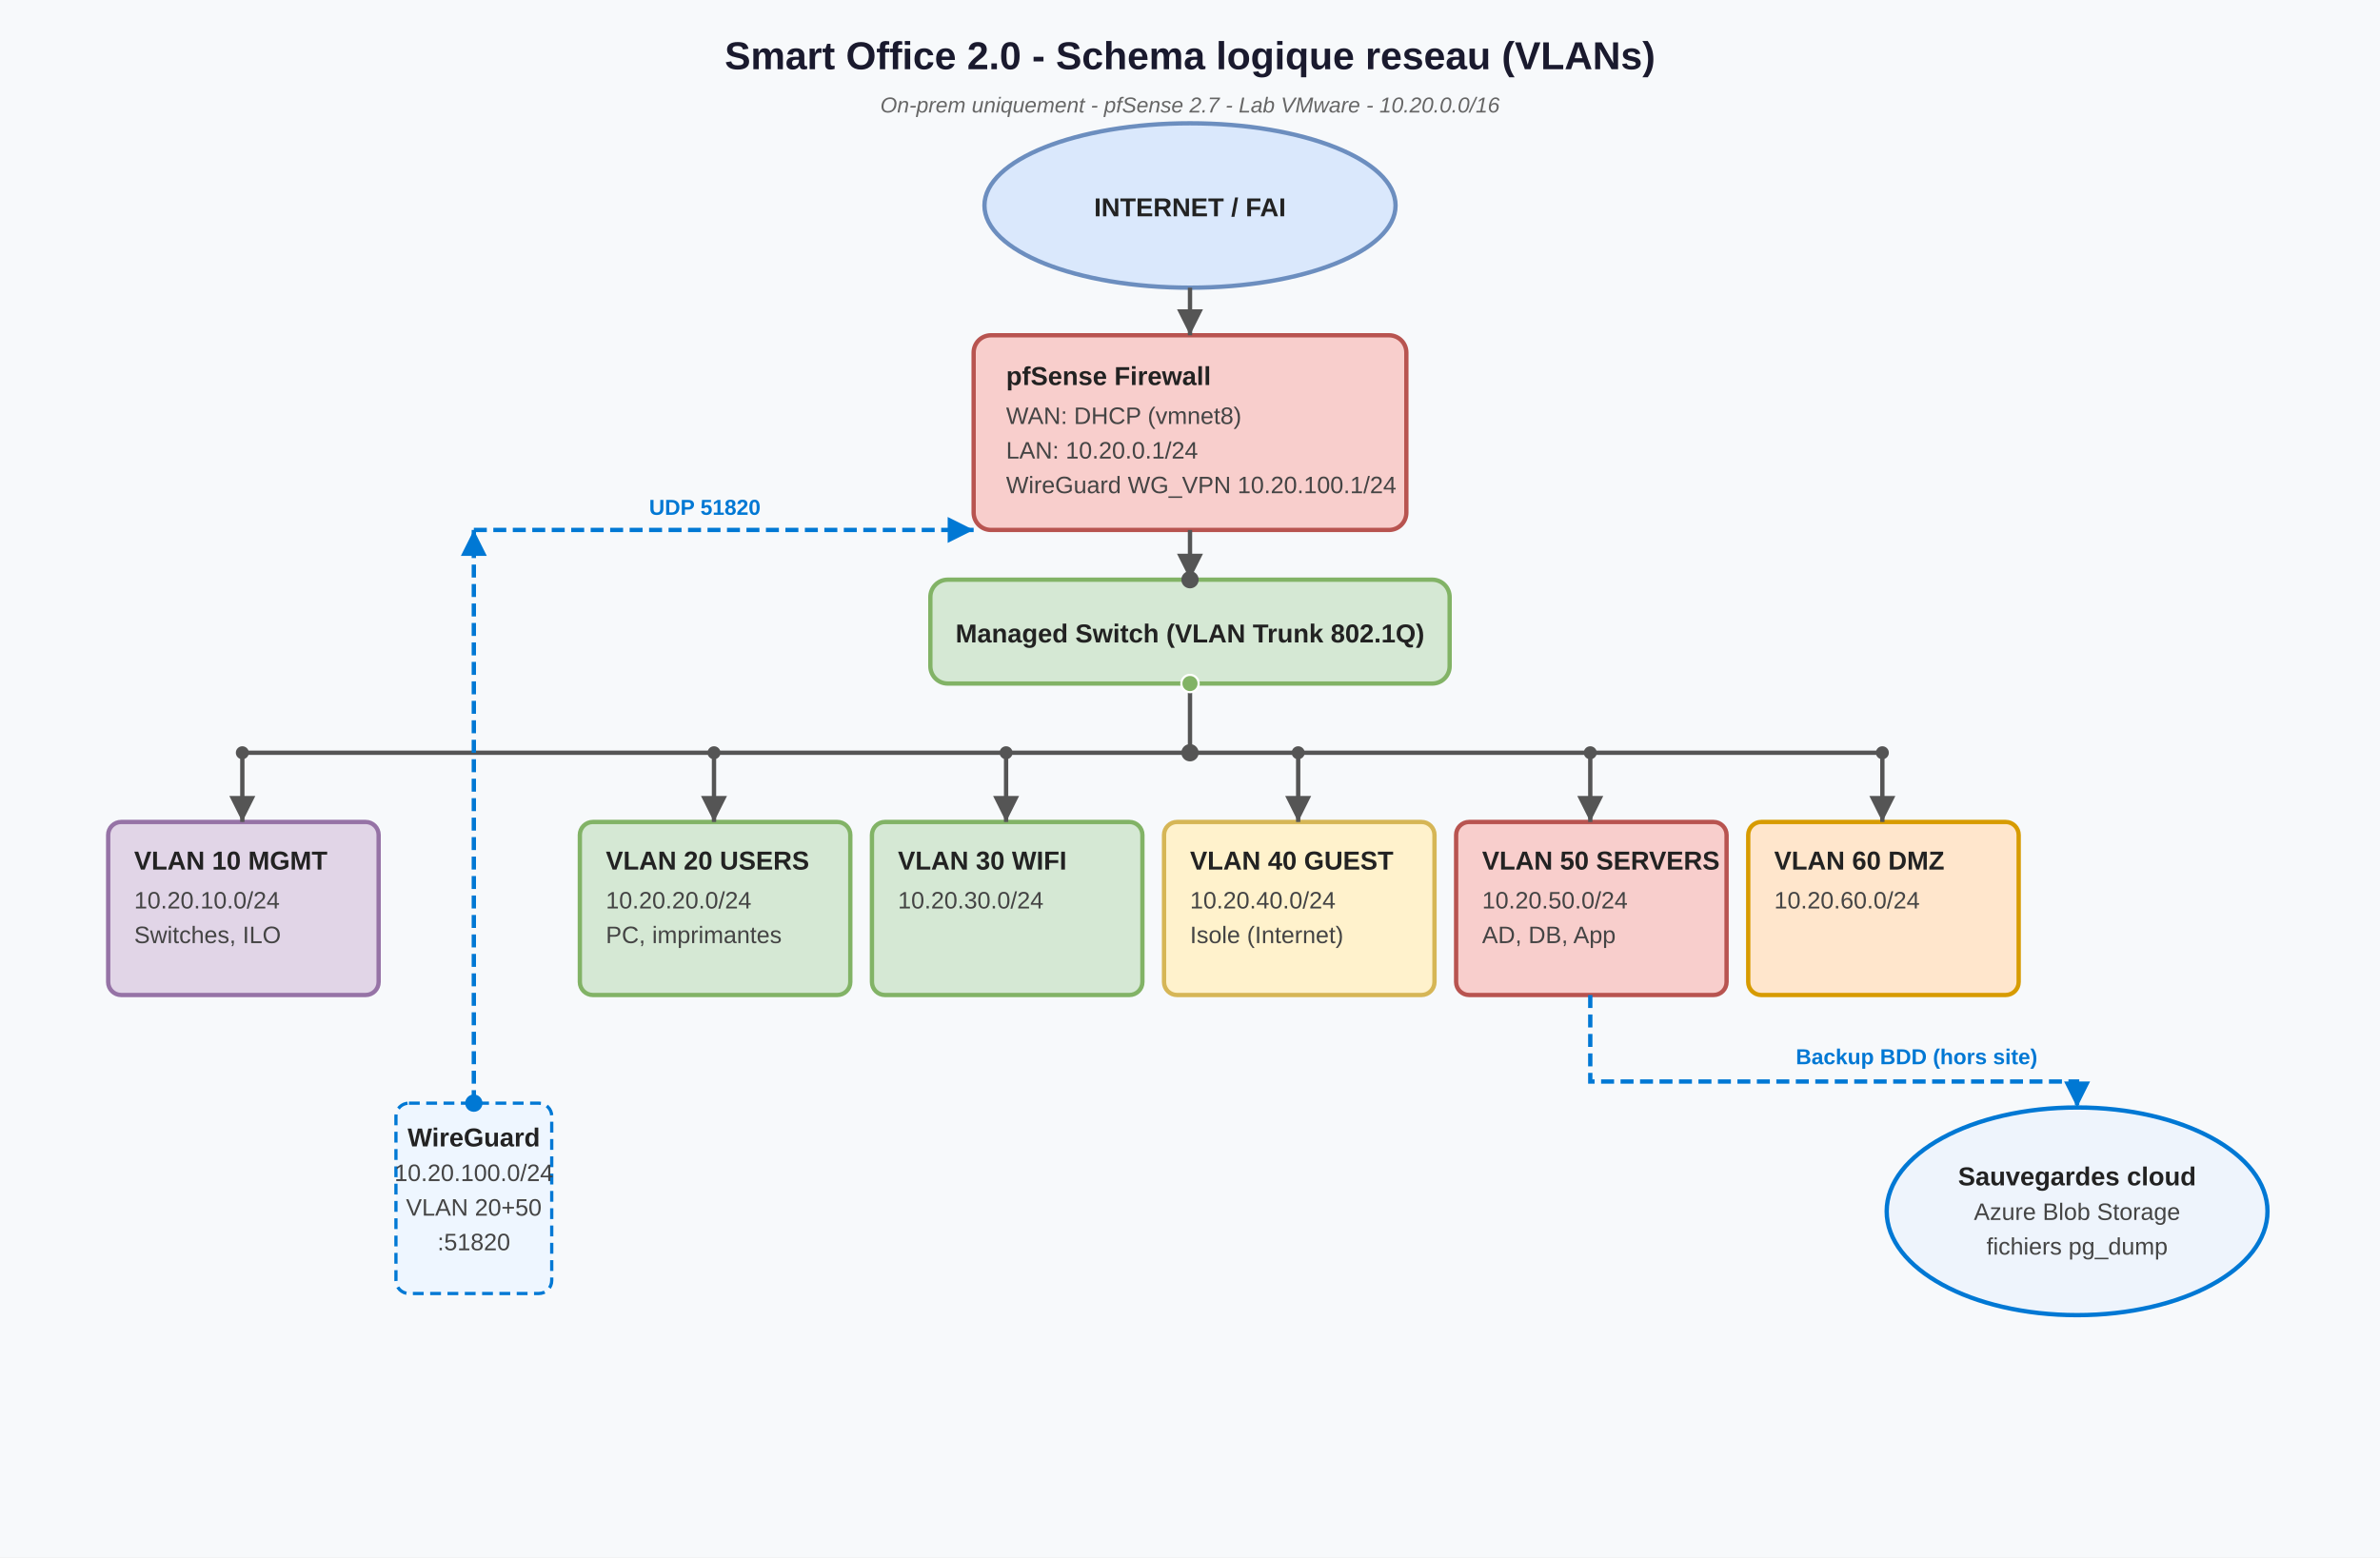
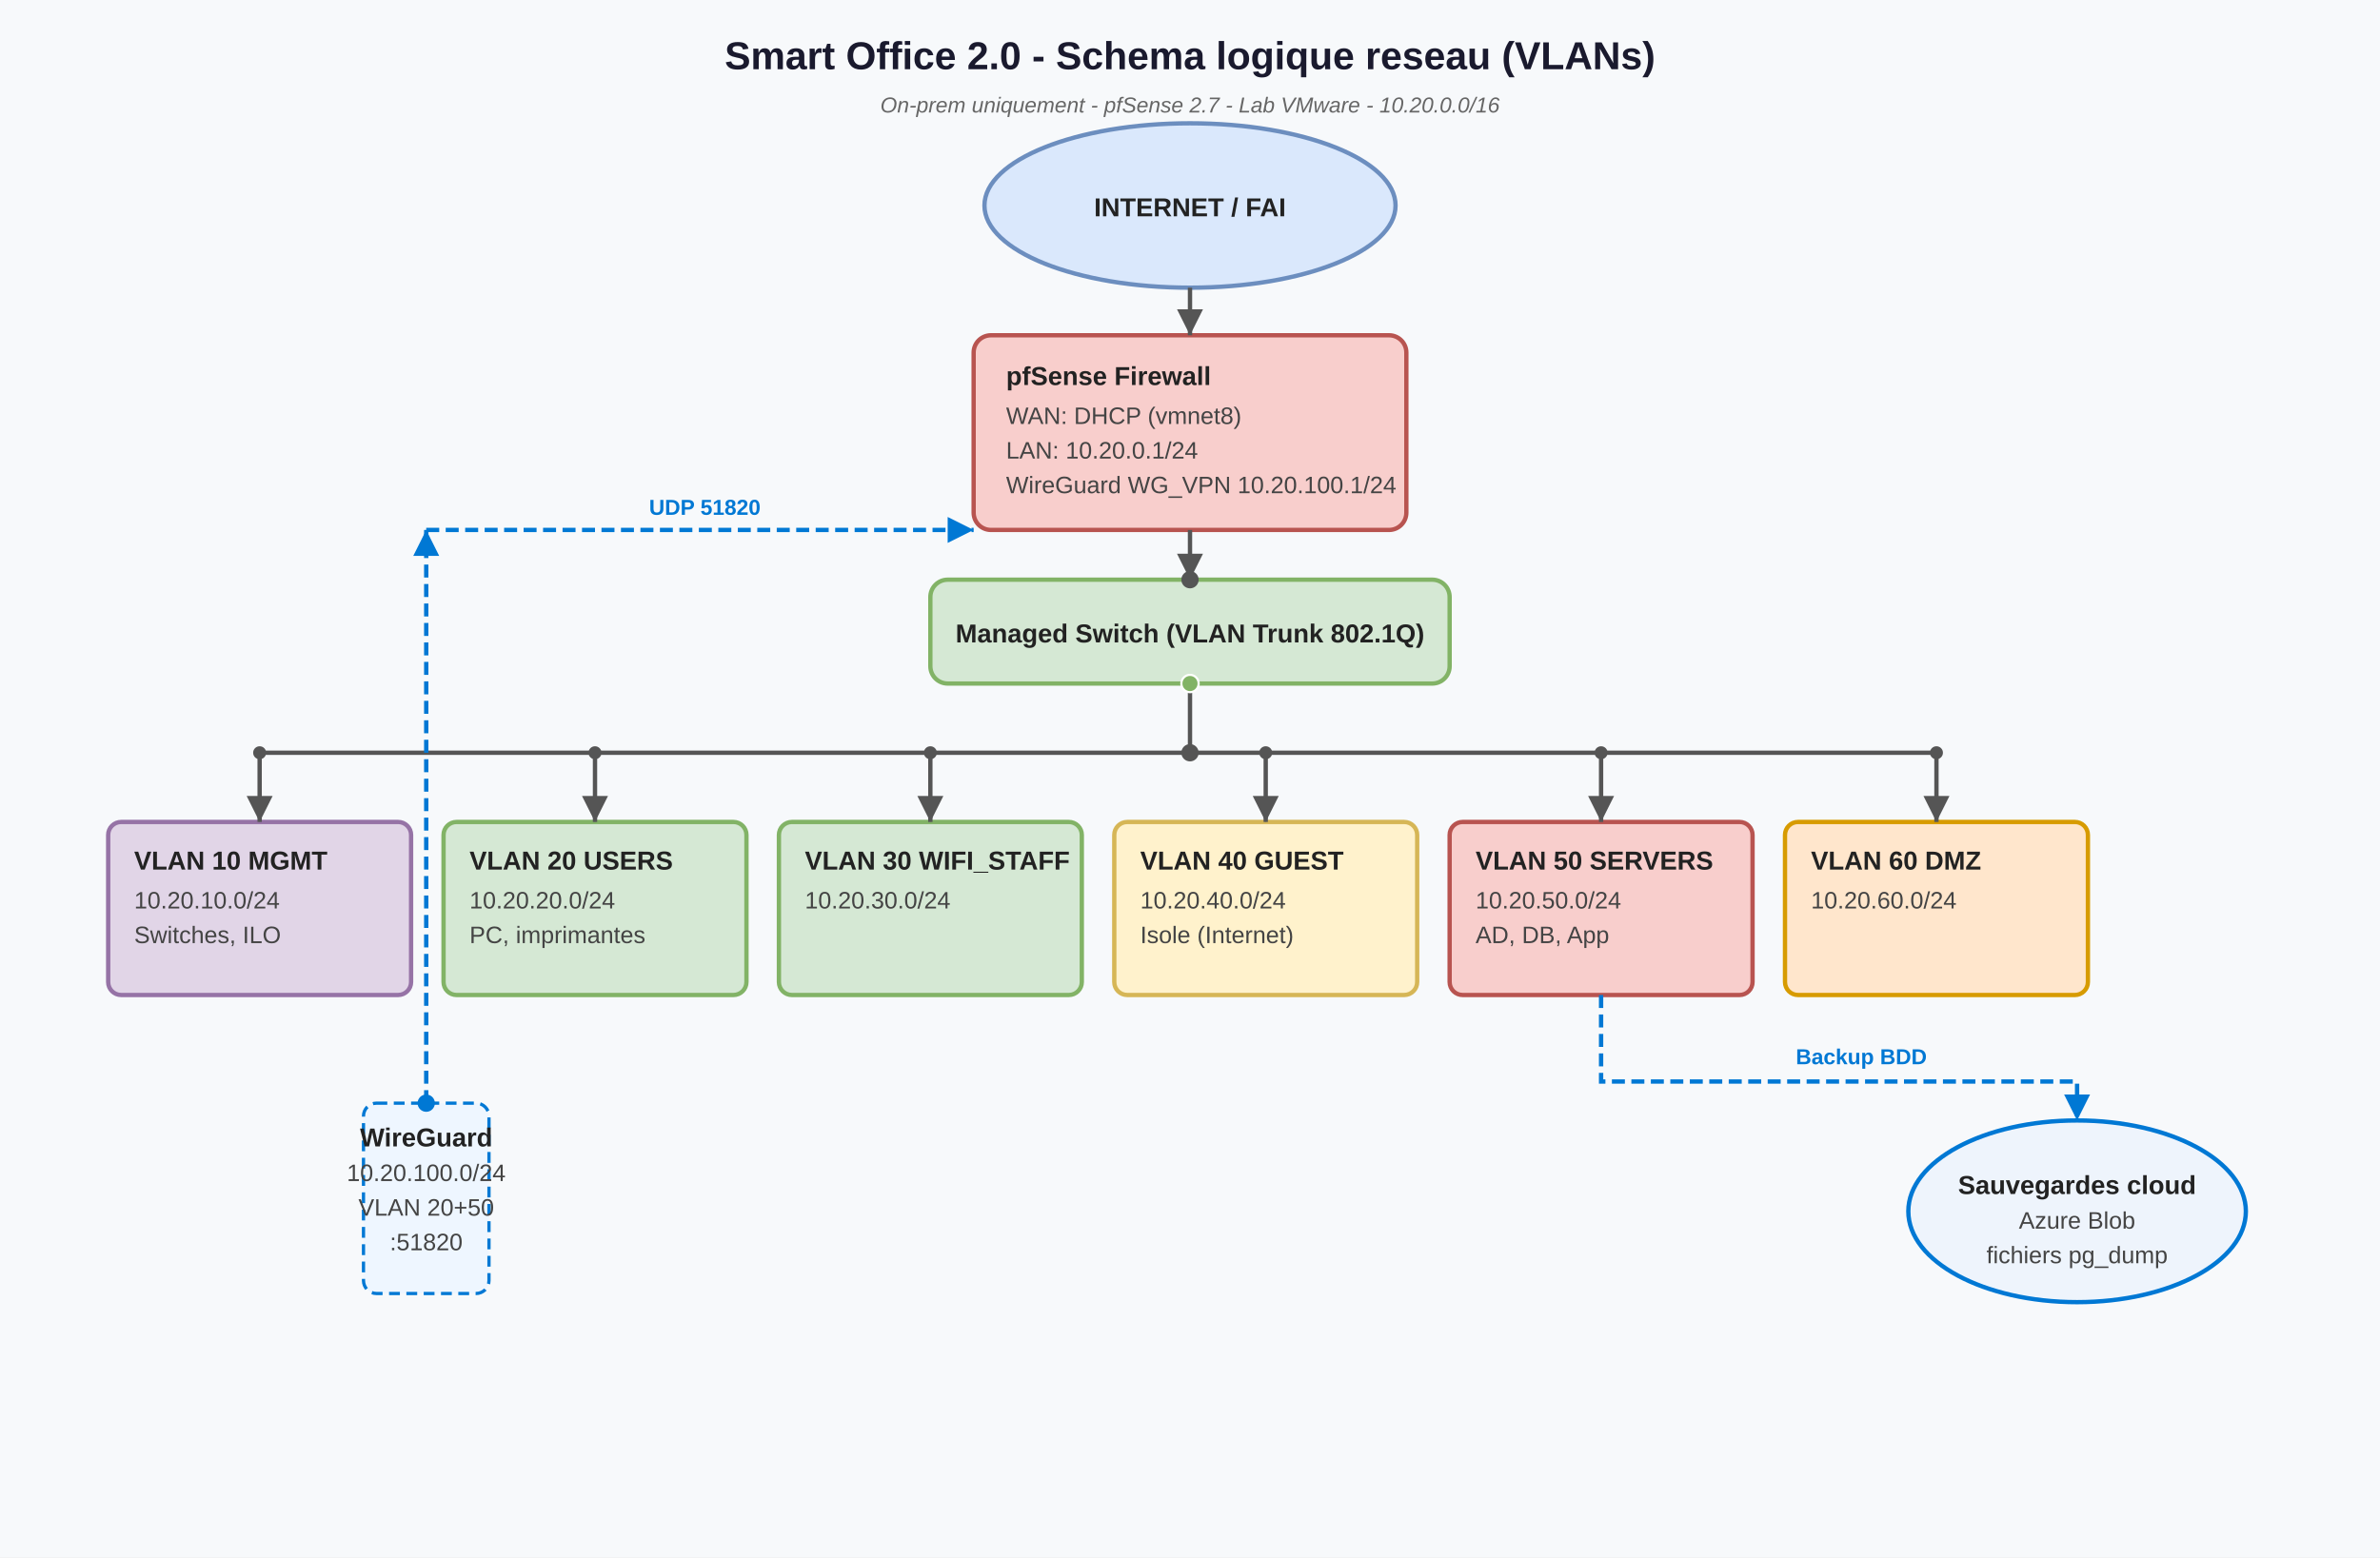
<svg xmlns="http://www.w3.org/2000/svg" width="1100" height="720" viewBox="0 0 1100 720" font-family="Segoe UI, Arial, sans-serif">
  <defs>
    <style>
      .title { font-size: 18px; font-weight: 700; fill: #1a1a2e; }
      .box-title { font-size: 12px; font-weight: 700; fill: #222; }
      .text { font-size: 11px; fill: #444; }
      .note { font-size: 10px; fill: #666; font-style: italic; }
      .flow { font-size: 10px; fill: #0078D4; font-weight: 600; }
    </style>
    <marker id="arrow" markerWidth="8" markerHeight="8" refX="6" refY="3" orient="auto">
      <path d="M0,0 L6,3 L0,6 Z" fill="#555" />
    </marker>
    <marker id="arrow-blue" markerWidth="8" markerHeight="8" refX="6" refY="3" orient="auto">
      <path d="M0,0 L6,3 L0,6 Z" fill="#0078D4" />
    </marker>
  </defs>
  <rect width="1100" height="720" fill="#f7f9fb" />
  <text x="550" y="32" text-anchor="middle" class="title">Smart Office 2.0 - Schema logique reseau (VLANs)</text>
  <text x="550" y="52" text-anchor="middle" class="note">On-prem uniquement - pfSense 2.7 - Lab VMware - 10.20.0.0/16</text>
  <ellipse cx="550" cy="95" rx="95" ry="38" fill="#dae8fc" stroke="#6c8ebf" stroke-width="2" />
  <text x="550" y="100" text-anchor="middle" class="box-title">INTERNET / FAI</text>
  <rect x="450" y="155" width="200" height="90" rx="8" fill="#f8cecc" stroke="#b85450" stroke-width="2" />
  <text x="465" y="178" class="box-title">pfSense Firewall</text>
  <text x="465" y="196" class="text">WAN: DHCP (vmnet8)</text>
  <text x="465" y="212" class="text">LAN: 10.20.0.1/24</text>
  <text x="465" y="228" class="text">WireGuard WG_VPN 10.20.100.1/24</text>
  <rect x="430" y="268" width="240" height="48" rx="8" fill="#d5e8d4" stroke="#82b366" stroke-width="2" />
  <text x="550" y="297" text-anchor="middle" class="box-title">Managed Switch (VLAN Trunk 802.1Q)</text>
-   <rect x="50" y="380" width="125" height="80" rx="6" fill="#e1d5e7" stroke="#9673a6" stroke-width="2" />
+   <rect x="50" y="380" width="140" height="80" rx="6" fill="#e1d5e7" stroke="#9673a6" stroke-width="2" />
  <text x="62" y="402" class="box-title">VLAN 10 MGMT</text>
  <text x="62" y="420" class="text">10.20.10.0/24</text>
  <text x="62" y="436" class="text">Switches, ILO</text>
-   <rect x="183" y="510" width="72" height="88" rx="6" fill="#eef6ff" stroke="#0078D4" stroke-width="1.5" stroke-dasharray="5,3" />
-   <text x="219" y="530" text-anchor="middle" class="box-title">WireGuard</text>
-   <text x="219" y="546" text-anchor="middle" class="text">10.20.100.0/24</text>
-   <text x="219" y="562" text-anchor="middle" class="text">VLAN 20+50</text>
-   <text x="219" y="578" text-anchor="middle" class="text">:51820</text>
-   <rect x="268" y="380" width="125" height="80" rx="6" fill="#d5e8d4" stroke="#82b366" stroke-width="2" />
-   <text x="280" y="402" class="box-title">VLAN 20 USERS</text>
-   <text x="280" y="420" class="text">10.20.20.0/24</text>
-   <text x="280" y="436" class="text">PC, imprimantes</text>
-   <rect x="403" y="380" width="125" height="80" rx="6" fill="#d5e8d4" stroke="#82b366" stroke-width="2" />
-   <text x="415" y="402" class="box-title">VLAN 30 WIFI</text>
-   <text x="415" y="420" class="text">10.20.30.0/24</text>
-   <rect x="538" y="380" width="125" height="80" rx="6" fill="#fff2cc" stroke="#d6b656" stroke-width="2" />
-   <text x="550" y="402" class="box-title">VLAN 40 GUEST</text>
-   <text x="550" y="420" class="text">10.20.40.0/24</text>
-   <text x="550" y="436" class="text">Isole (Internet)</text>
-   <rect x="673" y="380" width="125" height="80" rx="6" fill="#f8cecc" stroke="#b85450" stroke-width="2" />
-   <text x="685" y="402" class="box-title">VLAN 50 SERVERS</text>
-   <text x="685" y="420" class="text">10.20.50.0/24</text>
-   <text x="685" y="436" class="text">AD, DB, App</text>
-   <rect x="808" y="380" width="125" height="80" rx="6" fill="#ffe6cc" stroke="#d79b00" stroke-width="2" />
-   <text x="820" y="402" class="box-title">VLAN 60 DMZ</text>
-   <text x="820" y="420" class="text">10.20.60.0/24</text>
-   <ellipse cx="960" cy="560" rx="88" ry="48" fill="#eef4fc" stroke="#0078D4" stroke-width="2" />
-   <text x="960" y="548" text-anchor="middle" class="box-title">Sauvegardes cloud</text>
-   <text x="960" y="564" text-anchor="middle" class="text">Azure Blob Storage</text>
-   <text x="960" y="580" text-anchor="middle" class="text">fichiers pg_dump</text>
+   <rect x="205" y="380" width="140" height="80" rx="6" fill="#d5e8d4" stroke="#82b366" stroke-width="2" />
+   <text x="217" y="402" class="box-title">VLAN 20 USERS</text>
+   <text x="217" y="420" class="text">10.20.20.0/24</text>
+   <text x="217" y="436" class="text">PC, imprimantes</text>
+   <rect x="360" y="380" width="140" height="80" rx="6" fill="#d5e8d4" stroke="#82b366" stroke-width="2" />
+   <text x="372" y="402" class="box-title">VLAN 30 WIFI_STAFF</text>
+   <text x="372" y="420" class="text">10.20.30.0/24</text>
+   <rect x="515" y="380" width="140" height="80" rx="6" fill="#fff2cc" stroke="#d6b656" stroke-width="2" />
+   <text x="527" y="402" class="box-title">VLAN 40 GUEST</text>
+   <text x="527" y="420" class="text">10.20.40.0/24</text>
+   <text x="527" y="436" class="text">Isole (Internet)</text>
+   <rect x="670" y="380" width="140" height="80" rx="6" fill="#f8cecc" stroke="#b85450" stroke-width="2" />
+   <text x="682" y="402" class="box-title">VLAN 50 SERVERS</text>
+   <text x="682" y="420" class="text">10.20.50.0/24</text>
+   <text x="682" y="436" class="text">AD, DB, App</text>
+   <rect x="825" y="380" width="140" height="80" rx="6" fill="#ffe6cc" stroke="#d79b00" stroke-width="2" />
+   <text x="837" y="402" class="box-title">VLAN 60 DMZ</text>
+   <text x="837" y="420" class="text">10.20.60.0/24</text>
+   <ellipse cx="960" cy="560" rx="78" ry="42" fill="#eef4fc" stroke="#0078D4" stroke-width="2" />
+   <text x="960" y="552" text-anchor="middle" class="box-title">Sauvegardes cloud</text>
+   <text x="960" y="568" text-anchor="middle" class="text">Azure Blob</text>
+   <text x="960" y="584" text-anchor="middle" class="text">fichiers pg_dump</text>
+   <rect x="168" y="510" width="58" height="88" rx="6" fill="#eef6ff" stroke="#0078D4" stroke-width="1.5" stroke-dasharray="5,3" />
+   <text x="197" y="530" text-anchor="middle" class="box-title">WireGuard</text>
+   <text x="197" y="546" text-anchor="middle" class="text">10.20.100.0/24</text>
+   <text x="197" y="562" text-anchor="middle" class="text">VLAN 20+50</text>
+   <text x="197" y="578" text-anchor="middle" class="text">:51820</text>
  <g id="connectors" fill="none">
    <line x1="550" y1="133" x2="550" y2="155" stroke="#555" stroke-width="2" marker-end="url(#arrow)" />
    <line x1="550" y1="245" x2="550" y2="268" stroke="#555" stroke-width="2" marker-end="url(#arrow)" />
    <circle cx="550" cy="268" r="4" fill="#555" />
    <line x1="550" y1="316" x2="550" y2="348" stroke="#555" stroke-width="2" />
    <circle cx="550" cy="316" r="4" fill="#82b366" stroke="#fff" stroke-width="1" />
-     <line x1="112" y1="348" x2="870" y2="348" stroke="#555" stroke-width="2" />
+     <line x1="120" y1="348" x2="895" y2="348" stroke="#555" stroke-width="2" />
    <circle cx="550" cy="348" r="4" fill="#555" />
-     <line x1="112" y1="348" x2="112" y2="380" stroke="#555" stroke-width="2" marker-end="url(#arrow)" />
-     <circle cx="112" cy="348" r="3" fill="#555" />
-     <line x1="330" y1="348" x2="330" y2="380" stroke="#555" stroke-width="2" marker-end="url(#arrow)" />
-     <circle cx="330" cy="348" r="3" fill="#555" />
-     <line x1="465" y1="348" x2="465" y2="380" stroke="#555" stroke-width="2" marker-end="url(#arrow)" />
-     <circle cx="465" cy="348" r="3" fill="#555" />
-     <line x1="600" y1="348" x2="600" y2="380" stroke="#555" stroke-width="2" marker-end="url(#arrow)" />
-     <circle cx="600" cy="348" r="3" fill="#555" />
-     <line x1="735" y1="348" x2="735" y2="380" stroke="#555" stroke-width="2" marker-end="url(#arrow)" />
-     <circle cx="735" cy="348" r="3" fill="#555" />
-     <line x1="870" y1="348" x2="870" y2="380" stroke="#555" stroke-width="2" marker-end="url(#arrow)" />
-     <circle cx="870" cy="348" r="3" fill="#555" />
-     <line x1="219" y1="510" x2="219" y2="245" stroke="#0078D4" stroke-width="2" stroke-dasharray="6,3" marker-end="url(#arrow-blue)" />
-     <line x1="219" y1="245" x2="450" y2="245" stroke="#0078D4" stroke-width="2" stroke-dasharray="6,3" marker-end="url(#arrow-blue)" />
+     <line x1="120" y1="348" x2="120" y2="380" stroke="#555" stroke-width="2" marker-end="url(#arrow)" />
+     <circle cx="120" cy="348" r="3" fill="#555" />
+     <line x1="275" y1="348" x2="275" y2="380" stroke="#555" stroke-width="2" marker-end="url(#arrow)" />
+     <circle cx="275" cy="348" r="3" fill="#555" />
+     <line x1="430" y1="348" x2="430" y2="380" stroke="#555" stroke-width="2" marker-end="url(#arrow)" />
+     <circle cx="430" cy="348" r="3" fill="#555" />
+     <line x1="585" y1="348" x2="585" y2="380" stroke="#555" stroke-width="2" marker-end="url(#arrow)" />
+     <circle cx="585" cy="348" r="3" fill="#555" />
+     <line x1="740" y1="348" x2="740" y2="380" stroke="#555" stroke-width="2" marker-end="url(#arrow)" />
+     <circle cx="740" cy="348" r="3" fill="#555" />
+     <line x1="895" y1="348" x2="895" y2="380" stroke="#555" stroke-width="2" marker-end="url(#arrow)" />
+     <circle cx="895" cy="348" r="3" fill="#555" />
+     <line x1="197" y1="510" x2="197" y2="245" stroke="#0078D4" stroke-width="2" stroke-dasharray="6,3" marker-end="url(#arrow-blue)" />
+     <line x1="197" y1="245" x2="450" y2="245" stroke="#0078D4" stroke-width="2" stroke-dasharray="6,3" marker-end="url(#arrow-blue)" />
    <text x="300" y="238" class="flow">UDP 51820</text>
-     <circle cx="219" cy="510" r="4" fill="#0078D4" />
-     <path d="M735 460 L735 500 L960 500 L960 512" stroke="#0078D4" stroke-width="2" stroke-dasharray="6,3" marker-end="url(#arrow-blue)" />
-     <text x="830" y="492" class="flow">Backup BDD (hors site)</text>
+     <circle cx="197" cy="510" r="4" fill="#0078D4" />
+     <path d="M740 460 L740 500 L960 500 L960 518" stroke="#0078D4" stroke-width="2" stroke-dasharray="6,3" marker-end="url(#arrow-blue)" />
+     <text x="830" y="492" class="flow">Backup BDD</text>
  </g>
</svg>
